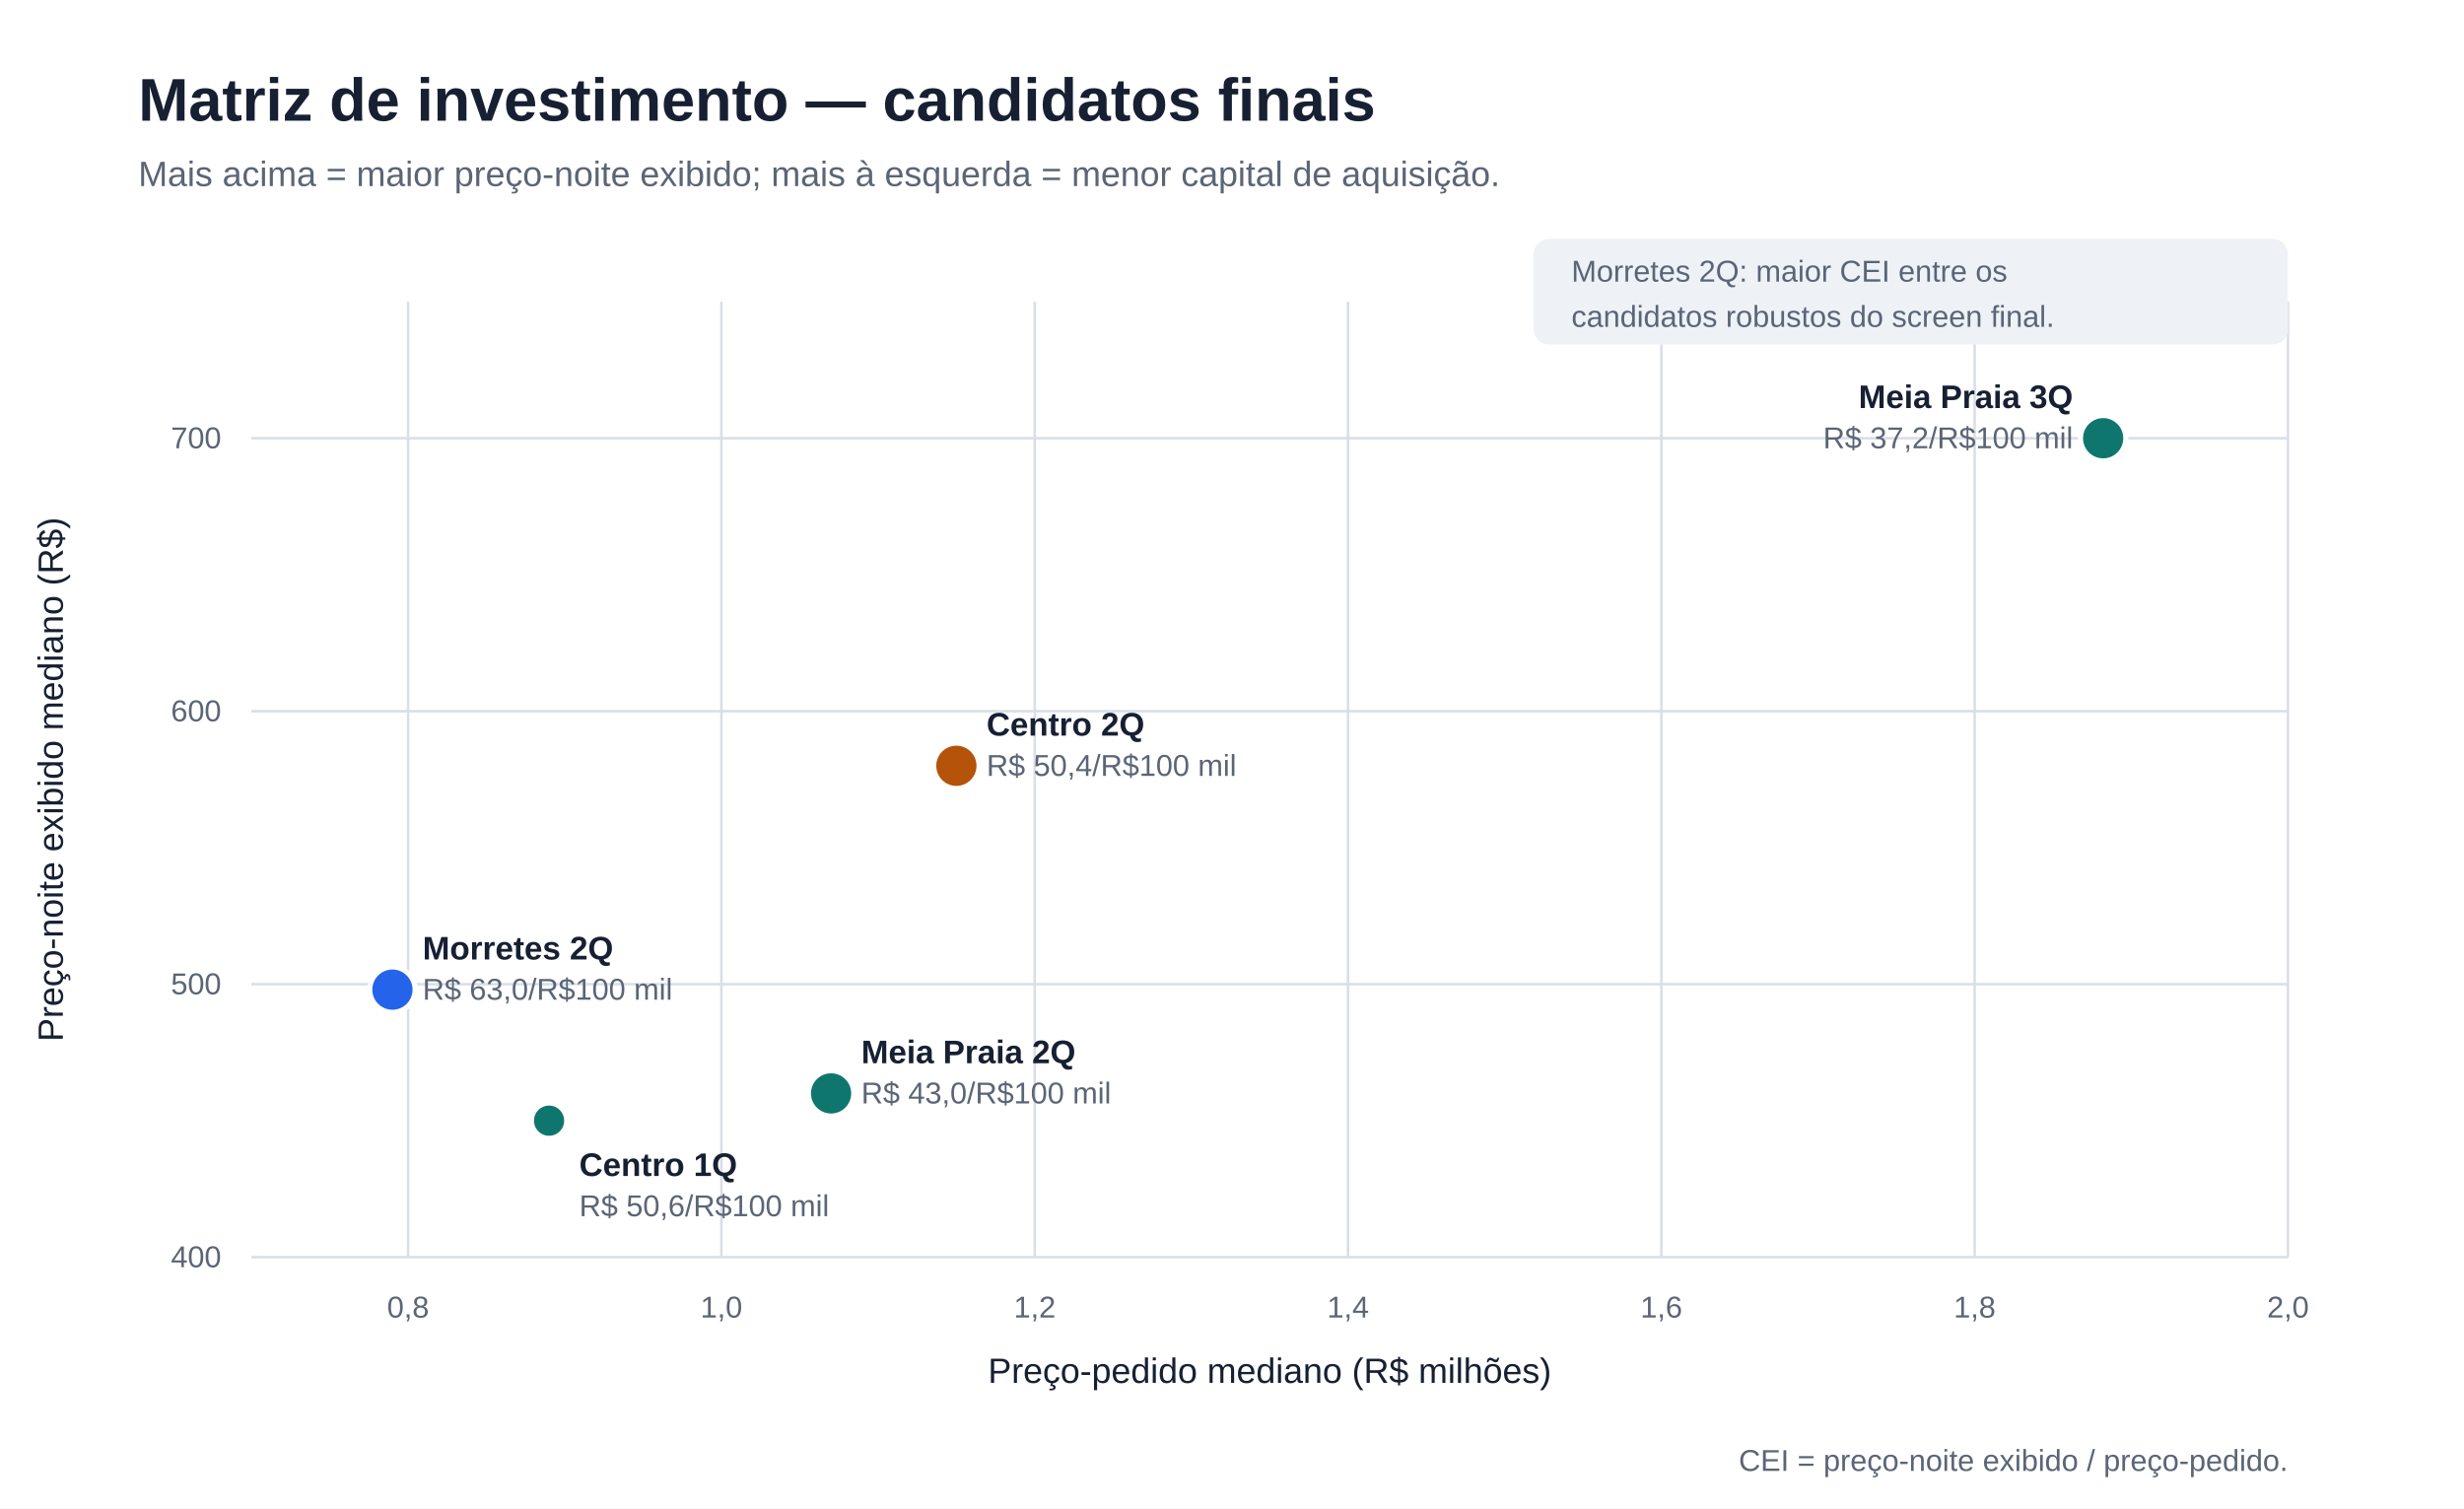
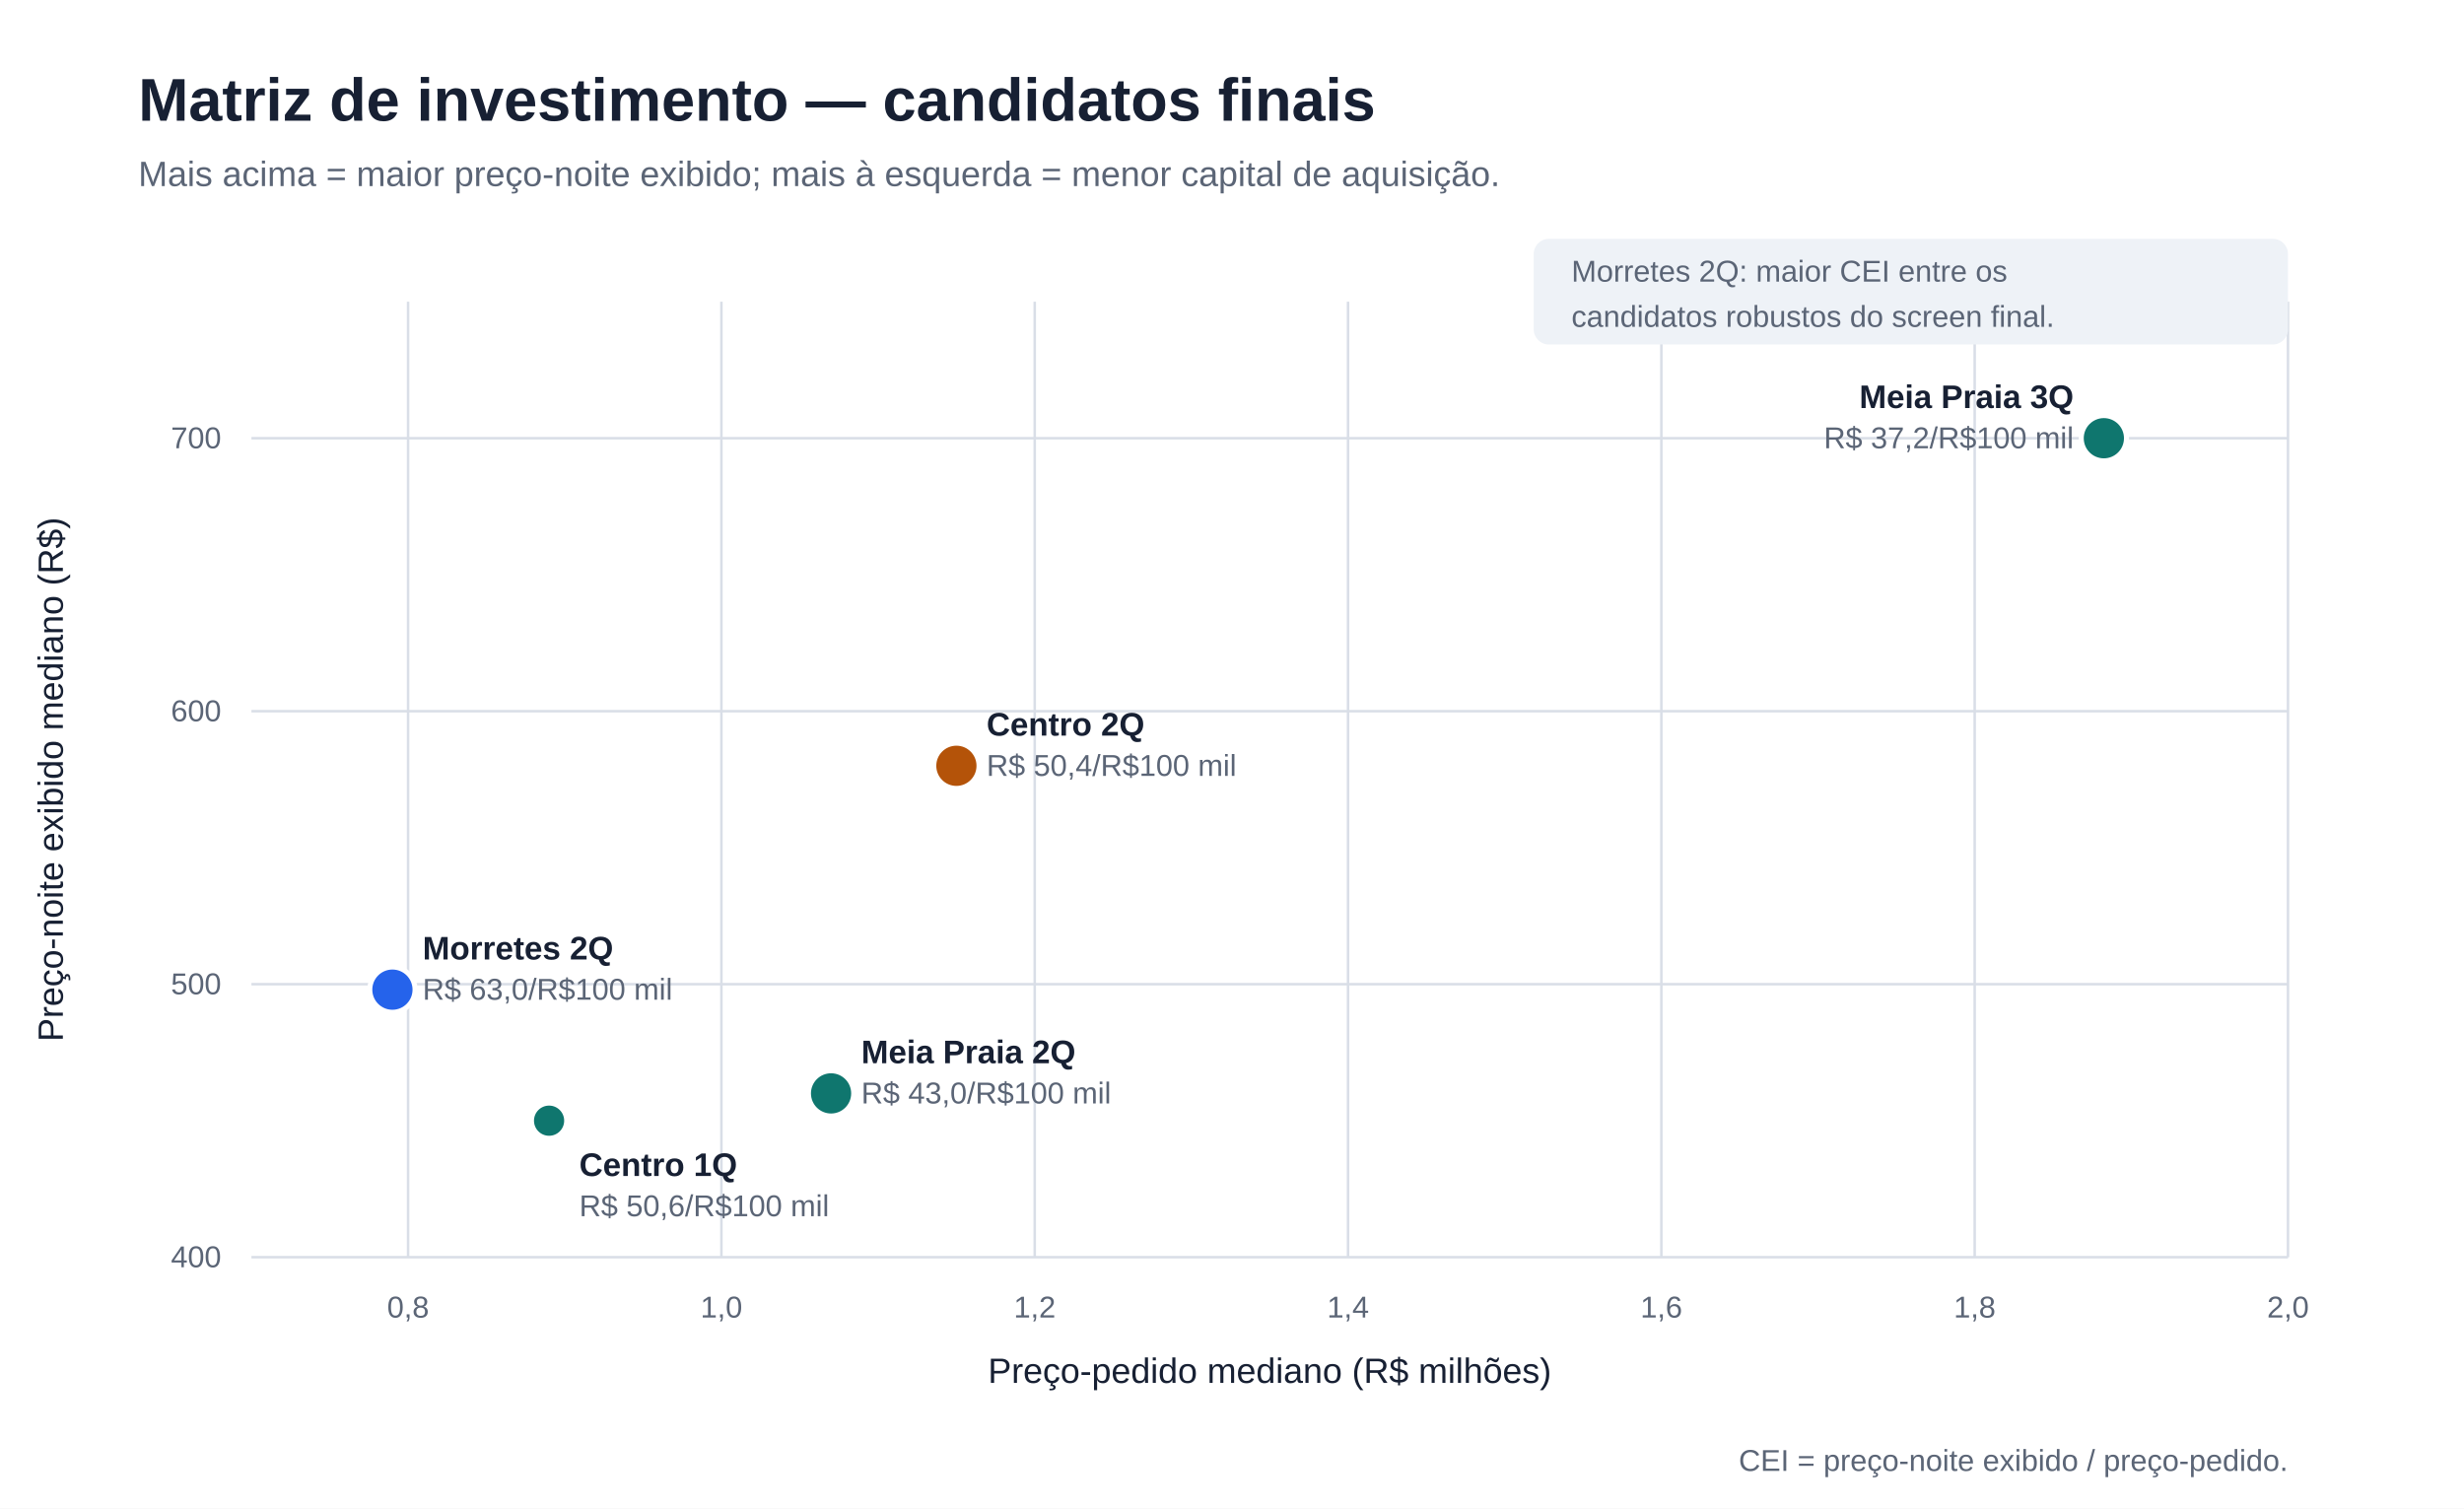
<svg xmlns="http://www.w3.org/2000/svg" width="980" height="600" viewBox="0 0 980 600">
  <rect width="100%" height="100%" fill="#ffffff" />
  <style>text{font-family:Arial,Helvetica,sans-serif;fill:#172033}.title{font-size:24px;font-weight:700}.sub{font-size:14px;fill:#5b6576}.label{font-size:14px}.small{font-size:12px;fill:#5b6576}.value{font-size:13px;font-weight:700}</style>
-   <text x="55" y="48" class="title">Matriz de investimento — candidatos finais</text>
-   <text x="55" y="74" class="sub">Mais acima = maior preço-noite exibido; mais à esquerda = menor capital de aquisição.</text>
-   <line x1="162.31" y1="120" x2="162.31" y2="500" stroke="#d9dee7" />
-   <text x="162.31" y="524" class="small" text-anchor="middle">0,8</text>
-   <line x1="286.92" y1="120" x2="286.92" y2="500" stroke="#d9dee7" />
-   <text x="286.92" y="524" class="small" text-anchor="middle">1,0</text>
-   <line x1="411.54" y1="120" x2="411.54" y2="500" stroke="#d9dee7" />
-   <text x="411.54" y="524" class="small" text-anchor="middle">1,2</text>
-   <line x1="536.15" y1="120" x2="536.15" y2="500" stroke="#d9dee7" />
-   <text x="536.15" y="524" class="small" text-anchor="middle">1,4</text>
-   <line x1="660.77" y1="120" x2="660.77" y2="500" stroke="#d9dee7" />
-   <text x="660.77" y="524" class="small" text-anchor="middle">1,6</text>
-   <line x1="785.38" y1="120" x2="785.38" y2="500" stroke="#d9dee7" />
-   <text x="785.38" y="524" class="small" text-anchor="middle">1,8</text>
-   <line x1="910" y1="120" x2="910" y2="500" stroke="#d9dee7" />
-   <text x="910" y="524" class="small" text-anchor="middle">2,0</text>
-   <line x1="100" y1="500" x2="910" y2="500" stroke="#d9dee7" />
-   <text x="88" y="504" class="small" text-anchor="end">400</text>
-   <line x1="100" y1="391.43" x2="910" y2="391.43" stroke="#d9dee7" />
-   <text x="88" y="395.43" class="small" text-anchor="end">500</text>
-   <line x1="100" y1="282.86" x2="910" y2="282.86" stroke="#d9dee7" />
-   <text x="88" y="286.86" class="small" text-anchor="end">600</text>
-   <line x1="100" y1="174.29" x2="910" y2="174.29" stroke="#d9dee7" />
-   <text x="88" y="178.29" class="small" text-anchor="end">700</text>
-   <text x="505" y="550" class="label" text-anchor="middle">Preço-pedido mediano (R$ milhões)</text>
+   <text x="55" y="48" class="title" text-anchor="start">Matriz de investimento — candidatos finais</text>
+   <text x="55" y="74" class="sub" text-anchor="start">Mais acima = maior preço-noite exibido; mais à esquerda = menor capital de aquisição.</text>
+   <line x1="162.308" y1="120" x2="162.308" y2="500" stroke="#d9dee7" stroke-width="1" />
+   <text x="162.308" y="524" class="small" text-anchor="middle">0,8</text>
+   <line x1="286.923" y1="120" x2="286.923" y2="500" stroke="#d9dee7" stroke-width="1" />
+   <text x="286.923" y="524" class="small" text-anchor="middle">1,0</text>
+   <line x1="411.538" y1="120" x2="411.538" y2="500" stroke="#d9dee7" stroke-width="1" />
+   <text x="411.538" y="524" class="small" text-anchor="middle">1,2</text>
+   <line x1="536.154" y1="120" x2="536.154" y2="500" stroke="#d9dee7" stroke-width="1" />
+   <text x="536.154" y="524" class="small" text-anchor="middle">1,4</text>
+   <line x1="660.769" y1="120" x2="660.769" y2="500" stroke="#d9dee7" stroke-width="1" />
+   <text x="660.769" y="524" class="small" text-anchor="middle">1,6</text>
+   <line x1="785.385" y1="120" x2="785.385" y2="500" stroke="#d9dee7" stroke-width="1" />
+   <text x="785.385" y="524" class="small" text-anchor="middle">1,8</text>
+   <line x1="910.0" y1="120" x2="910.0" y2="500" stroke="#d9dee7" stroke-width="1" />
+   <text x="910.0" y="524" class="small" text-anchor="middle">2,0</text>
+   <line x1="100" y1="500.0" x2="910" y2="500.0" stroke="#d9dee7" stroke-width="1" />
+   <text x="88" y="504.0" class="small" text-anchor="end">400</text>
+   <line x1="100" y1="391.429" x2="910" y2="391.429" stroke="#d9dee7" stroke-width="1" />
+   <text x="88" y="395.429" class="small" text-anchor="end">500</text>
+   <line x1="100" y1="282.857" x2="910" y2="282.857" stroke="#d9dee7" stroke-width="1" />
+   <text x="88" y="286.857" class="small" text-anchor="end">600</text>
+   <line x1="100" y1="174.286" x2="910" y2="174.286" stroke="#d9dee7" stroke-width="1" />
+   <text x="88" y="178.286" class="small" text-anchor="end">700</text>
+   <text x="505.0" y="550" class="label" text-anchor="middle">Preço-pedido mediano (R$ milhões)</text>
  <text x="25" y="310" class="label" text-anchor="middle" transform="rotate(-90 25 310)">Preço-noite exibido mediano (R$)</text>
-   <circle cx="156.08" cy="393.6" r="9" fill="#2563eb" stroke="#fff" stroke-width="2" />
-   <text x="168.08" y="381.6" class="value">Morretes 2Q</text>
-   <text x="168.08" y="397.6" class="small">R$ 63,0/R$100 mil</text>
-   <circle cx="218.38" cy="445.71" r="7" fill="#0f766e" stroke="#fff" stroke-width="2" />
-   <text x="230.38" y="467.71" class="value">Centro 1Q</text>
-   <text x="230.38" y="483.71" class="small">R$ 50,6/R$100 mil</text>
-   <circle cx="380.38" cy="304.57" r="9" fill="#b45309" stroke="#fff" stroke-width="2" />
-   <text x="392.38" y="292.57" class="value">Centro 2Q</text>
-   <text x="392.38" y="308.57" class="small">R$ 50,4/R$100 mil</text>
-   <circle cx="330.54" cy="434.86" r="9" fill="#0f766e" stroke="#fff" stroke-width="2" />
-   <text x="342.54" y="422.86" class="value">Meia Praia 2Q</text>
-   <text x="342.54" y="438.86" class="small">R$ 43,0/R$100 mil</text>
-   <circle cx="836.48" cy="174.29" r="9" fill="#0f766e" stroke="#fff" stroke-width="2" />
-   <text x="824.48" y="162.29" class="value" text-anchor="end">Meia Praia 3Q</text>
-   <text x="824.48" y="178.29" class="small" text-anchor="end">R$ 37,2/R$100 mil</text>
+   <circle cx="156.077" cy="393.6" r="9" fill="#2563eb" stroke="#ffffff" stroke-width="2" />
+   <text x="168.077" y="381.6" class="value" text-anchor="start">Morretes 2Q</text>
+   <text x="168.077" y="397.6" class="small" text-anchor="start">R$ 63,0/R$100 mil</text>
+   <circle cx="218.385" cy="445.714" r="7" fill="#0f766e" stroke="#ffffff" stroke-width="2" />
+   <text x="230.385" y="467.714" class="value" text-anchor="start">Centro 1Q</text>
+   <text x="230.385" y="483.714" class="small" text-anchor="start">R$ 50,6/R$100 mil</text>
+   <circle cx="380.385" cy="304.571" r="9" fill="#b45309" stroke="#ffffff" stroke-width="2" />
+   <text x="392.385" y="292.571" class="value" text-anchor="start">Centro 2Q</text>
+   <text x="392.385" y="308.571" class="small" text-anchor="start">R$ 50,4/R$100 mil</text>
+   <circle cx="330.538" cy="434.857" r="9" fill="#0f766e" stroke="#ffffff" stroke-width="2" />
+   <text x="342.538" y="422.857" class="value" text-anchor="start">Meia Praia 2Q</text>
+   <text x="342.538" y="438.857" class="small" text-anchor="start">R$ 43,0/R$100 mil</text>
+   <circle cx="836.763" cy="174.286" r="9" fill="#0f766e" stroke="#ffffff" stroke-width="2" />
+   <text x="824.763" y="162.286" class="value" text-anchor="end">Meia Praia 3Q</text>
+   <text x="824.763" y="178.286" class="small" text-anchor="end">R$ 37,2/R$100 mil</text>
  <rect x="610" y="95" width="300" height="42" rx="6" fill="#eef2f7" />
-   <text x="625" y="112" class="small">Morretes 2Q: maior CEI entre os</text>
-   <text x="625" y="130" class="small">candidatos robustos do screen final.</text>
+   <text x="625" y="112" class="small" text-anchor="start">Morretes 2Q: maior CEI entre os</text>
+   <text x="625" y="130" class="small" text-anchor="start">candidatos robustos do screen final.</text>
  <text x="910" y="585" class="small" text-anchor="end">CEI = preço-noite exibido / preço-pedido.</text>
</svg>
